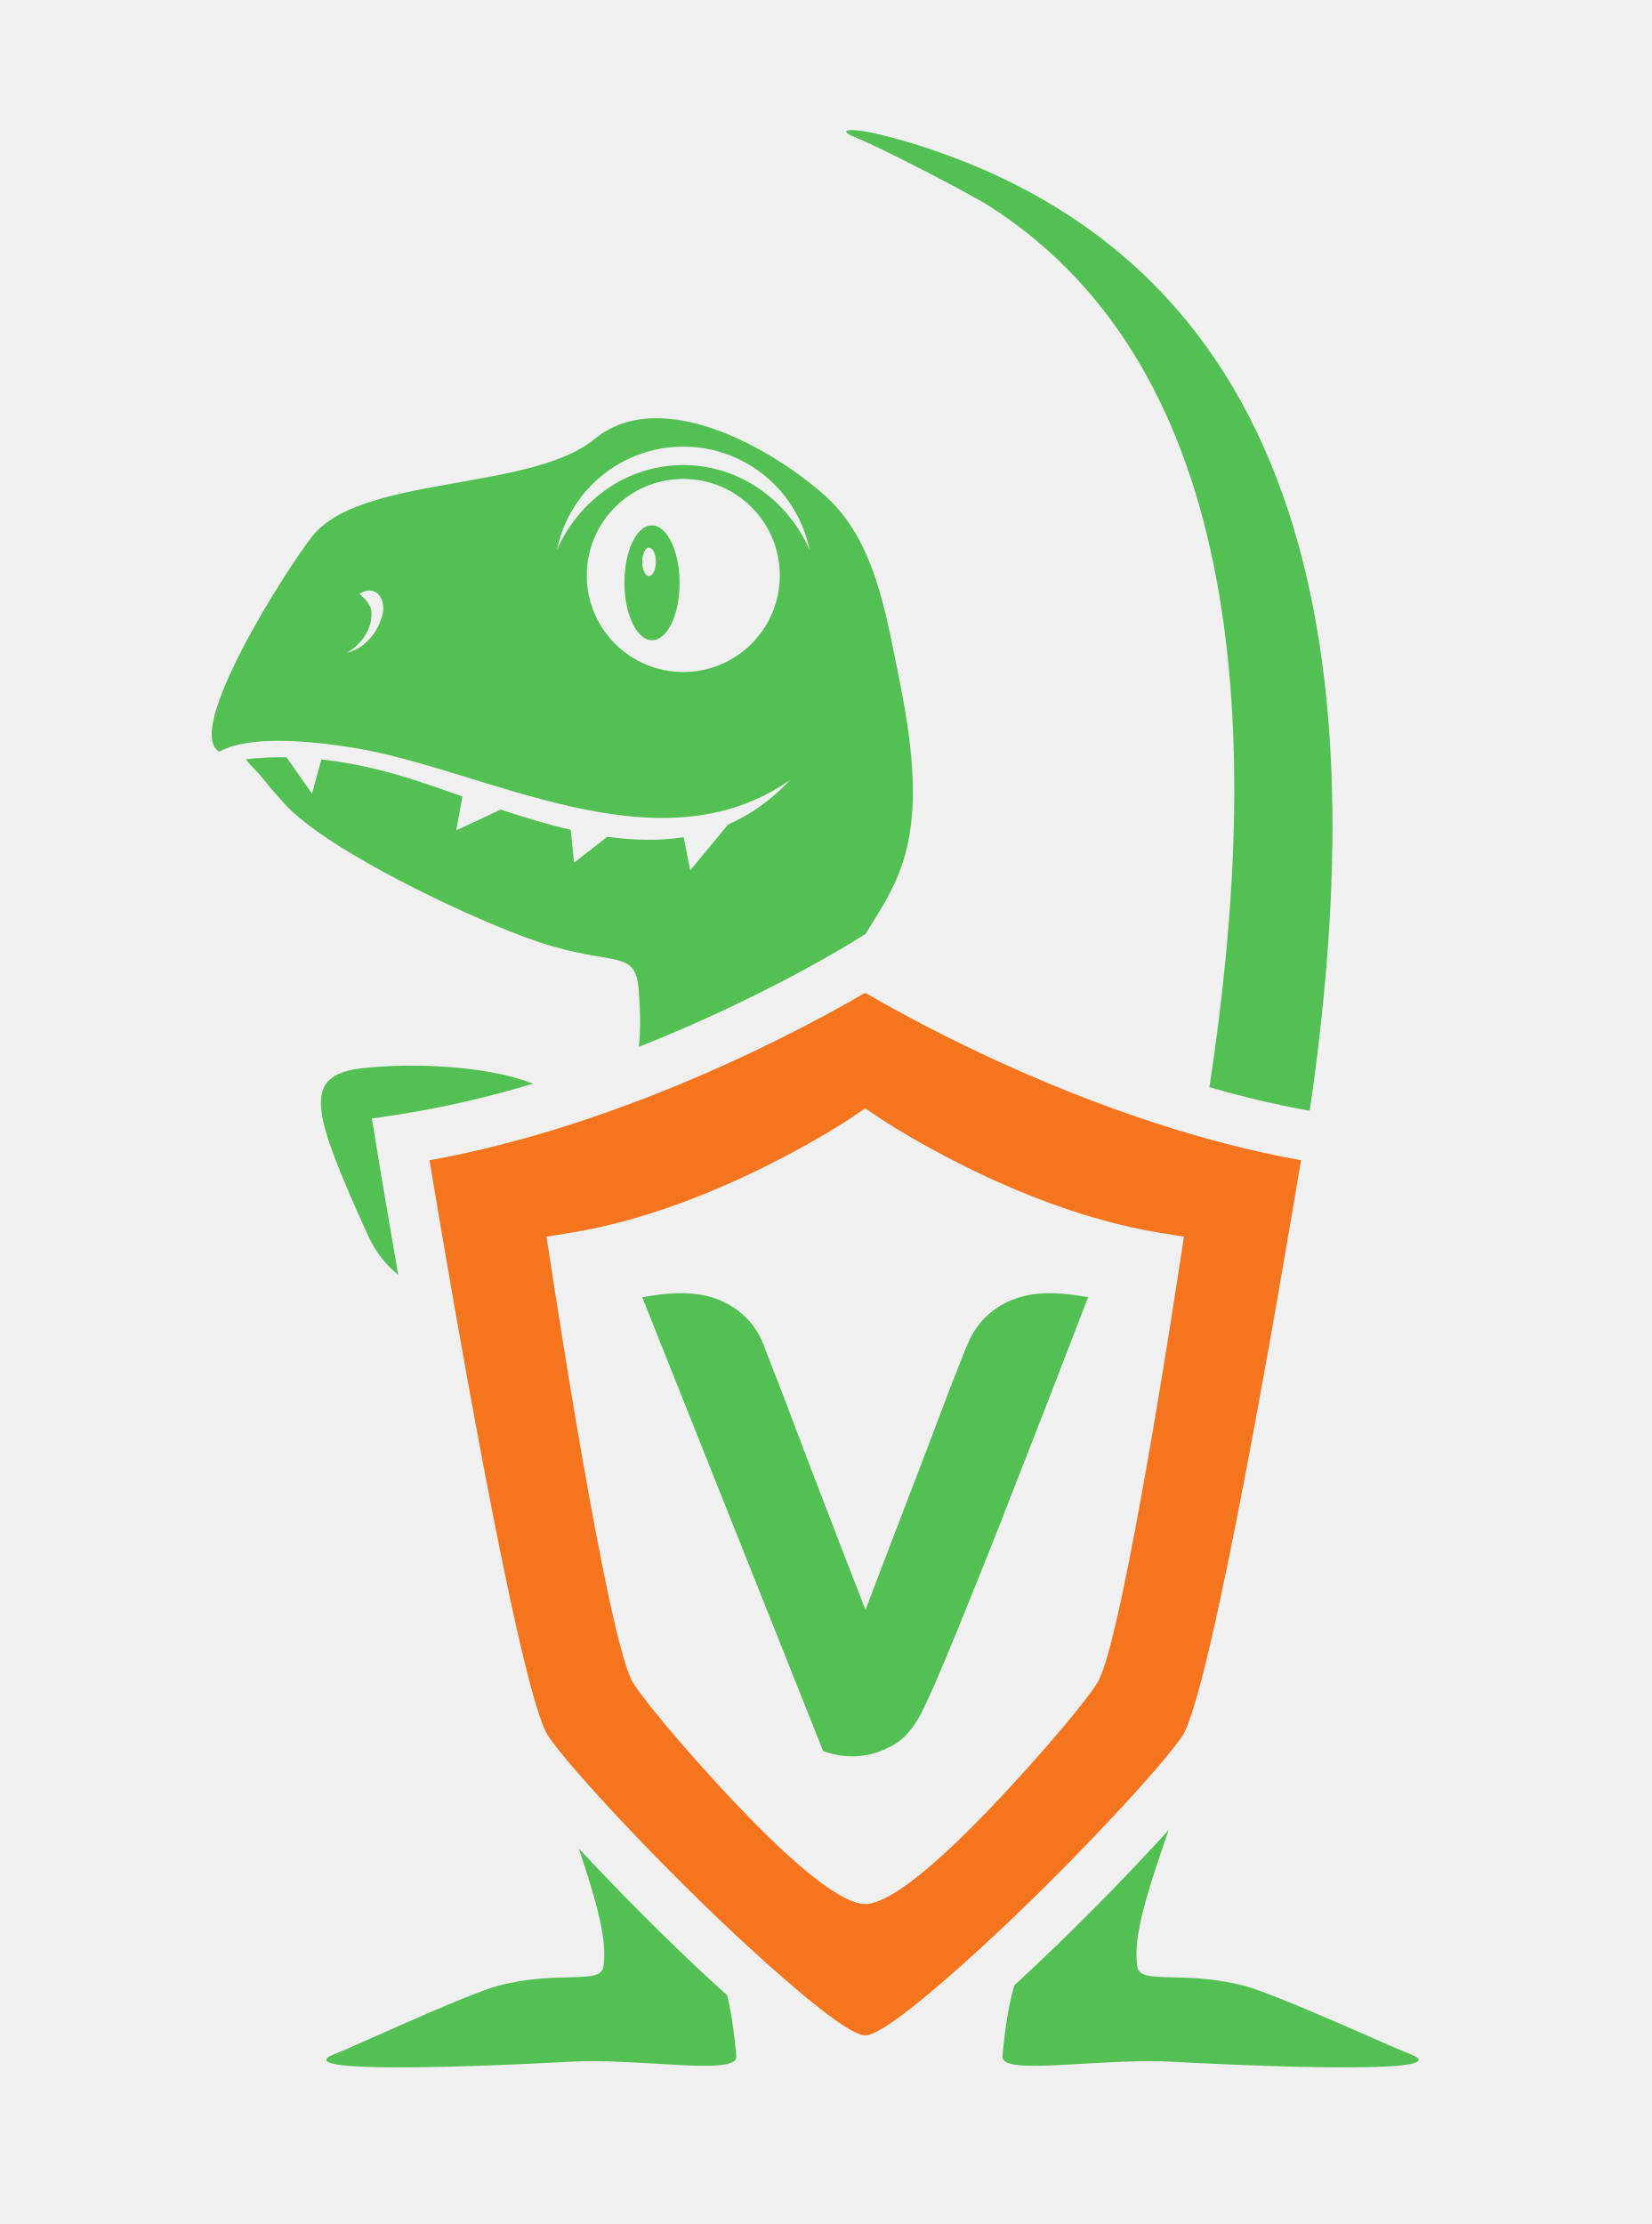
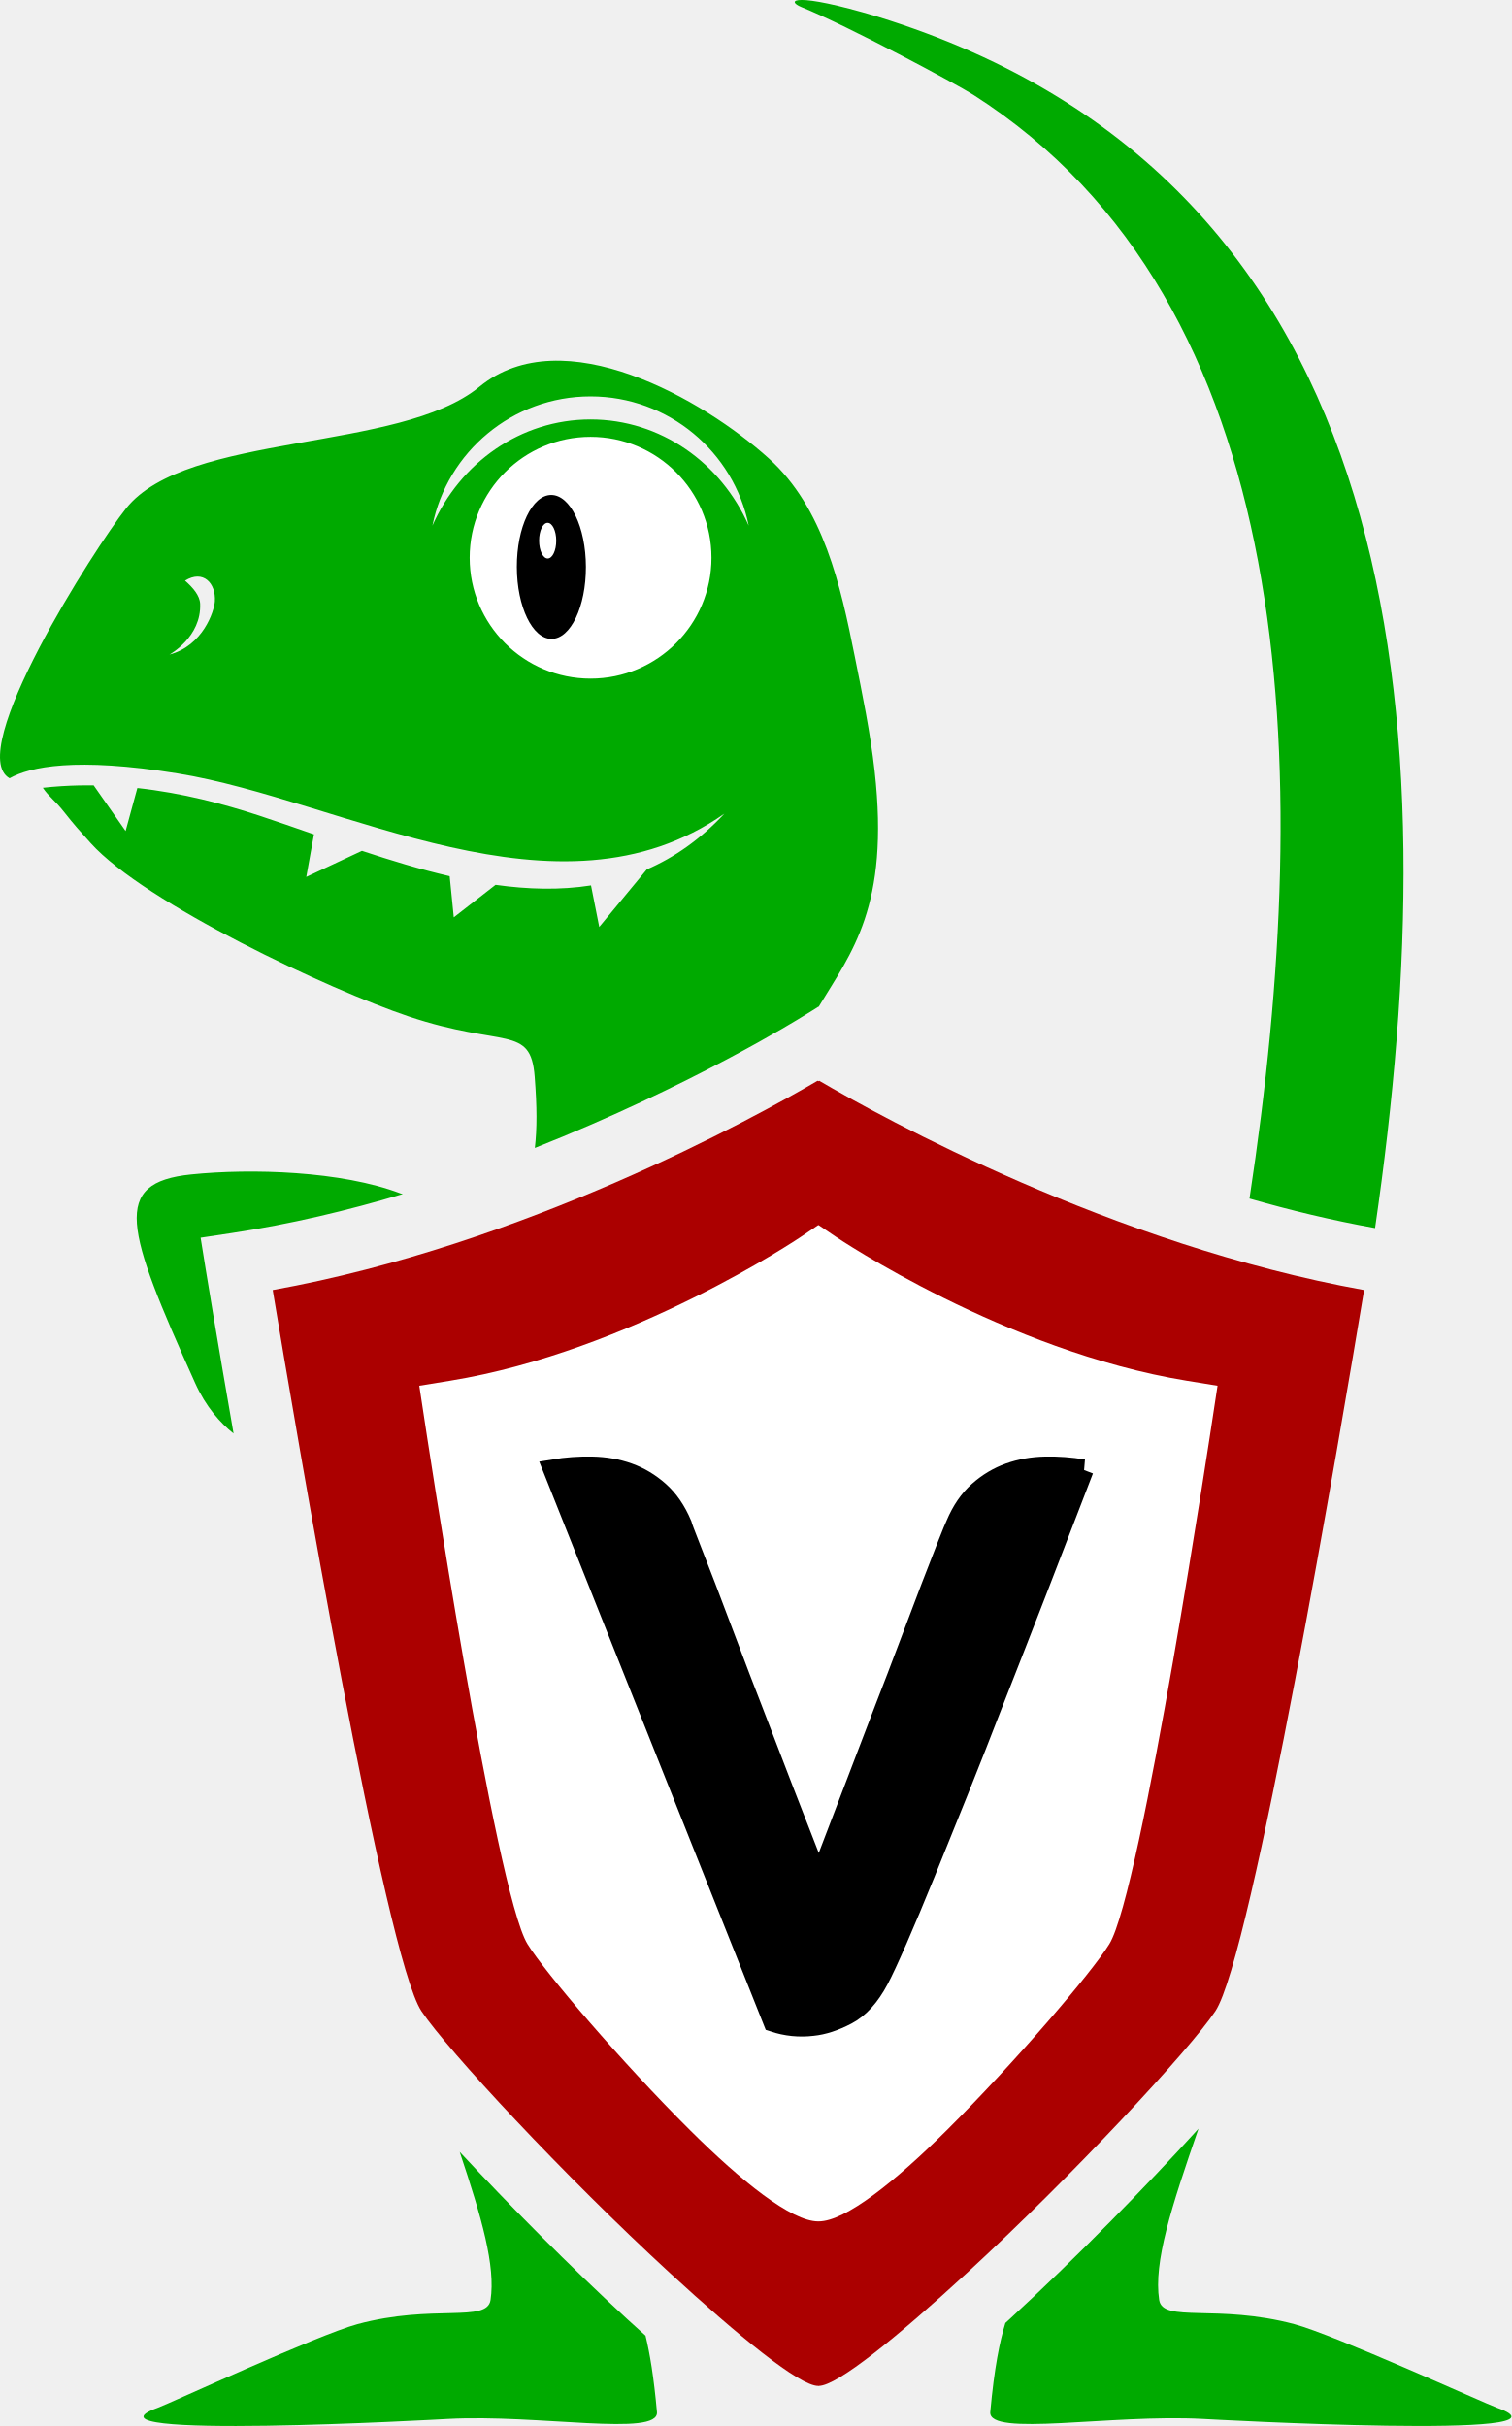
- <svg xmlns="http://www.w3.org/2000/svg" viewBox="0 0 501.453 675.44" height="675.44" width="501.453" xml:space="preserve" id="svg2" version="1.1">
-   <defs id="defs6" />
-   <g transform="matrix(1.333333,0,0,-1.333333,0,675.44)" id="g10">
-     <g transform="scale(0.1)" id="g12">
-       <path id="path14" style="fill:#53c053;fill-opacity:1;fill-rule:evenodd;stroke:none" d="m 2078.55,4739.11 c 971.2,-299.93 1038.26,-1288.95 904.66,-2203.45 -77.75,13.95 -154.33,32.41 -228.37,53.68 l 0.16,1.06 c 120.26,789.03 88.61,1629.26 -502.38,2006.58 -30.1,19.21 -226.96,124.75 -312.76,159.59 -28.55,11.59 -15.34,28.7 138.69,-17.46 z M 1656.31,521.031 c 7.8,-31.922 15.08,-75.062 20.78,-138.883 4.11,-45.949 -215.95,-3.656 -380.21,-12.558 -11.51,-0.629 -692.903,-39.121 -527.845,20.219 22.055,7.929 291.535,132.781 363.235,152.152 137.73,37.23 235.84,1.687 242.2,44 9.28,61.641 -15.76,148.961 -56.16,269.391 89.03,-95.711 200.27,-208.082 304.79,-304.204 11.12,-10.218 22.21,-20.269 33.21,-30.117 z m 654.48,23.028 c -10.23,-33.68 -20.13,-81.289 -27.44,-161.911 -4.17,-45.949 219.2,-3.656 385.91,-12.558 11.7,-0.629 703.32,-39.121 535.79,20.219 -22.38,7.929 -295.92,132.781 -368.69,152.152 -139.81,37.23 -239.4,1.687 -245.85,44 -10.48,68.59 22.2,168.988 71.45,311.43 C 2567.98,793.898 2438.8,661.77 2318.52,551.148 l -7.73,-7.089 z M 1455.01,2681.22 c 283.68,112.19 484.48,237.51 485.39,238.07 l 19.76,12.18 10.49,6.65 0.16,-0.1 0.15,0.1 0.27,-0.17 c 59.59,99.06 129.41,181.91 101.89,428.46 -7.91,70.75 -22.52,140.75 -36.43,210.11 -25.51,127.28 -56.21,269.01 -156.5,359.32 -117.39,105.72 -374.03,254.86 -526.1,129.86 -145.6,-119.57 -531.567,-81.85 -642.504,-221.08 -57.07,-71.63 -294.965,-444.58 -211.91,-490.92 37.058,20.85 119.965,38.75 305.277,8.86 300.267,-48.42 692.667,-284.74 994.757,-73.29 -43.88,-47.02 -91.28,-79.74 -141.09,-101.34 l -86.44,-104.68 -14.97,75.59 c -56.38,-8.85 -114.71,-7.21 -173.63,1.07 l -76,-59.12 -7.49,74.84 c -53.54,12.39 -107.06,28.72 -159.53,46.16 l -101.27,-47.41 13.98,77.36 c -33.95,11.85 -67.184,23.49 -99.411,34.07 -65.121,21.36 -140.015,41.24 -221.75,50.18 l -21.394,-78.13 -58.125,83.03 c -8.485,0.11 -17.024,0.08 -25.621,-0.09 -21.922,-0.44 -44.192,-1.83 -66.785,-4.33 11.031,-16.43 21.918,-22.7 38.425,-43.71 17.782,-22.65 29.043,-35.07 48.496,-56.72 98.586,-109.54 434.575,-267.13 578.355,-315.39 172.1,-57.74 221.9,-14.36 229.25,-109.25 4.38,-56.47 4.38,-94.35 0.3,-130.18 z m 101.36,1293.69 c -121.44,0 -219.89,-98.44 -219.89,-219.89 0,-121.44 98.45,-219.89 219.89,-219.89 121.44,0 219.89,98.45 219.89,219.89 0,121.45 -98.45,219.89 -219.89,219.89 z m 0,73.52 c 142.09,0 260.57,-100.99 287.61,-235.11 -50.17,114.06 -160.08,193.23 -287.61,193.23 -127.54,0 -237.44,-79.17 -287.62,-193.23 27.04,134.12 145.53,235.11 287.62,235.11 z M 818.785,3713.31 c 32.758,20.41 56.445,-4.42 54.215,-37.7 -1.191,-17.73 -21.359,-80.54 -82.527,-96.76 0,0 58.382,31.71 55.765,92.46 -0.64,14.93 -13.269,29.6 -27.453,42 z m 88.293,-1551.29 c -24.262,19.2 -50.531,48.69 -70.027,92.01 -126.707,281.52 -152.848,364.18 -7.309,379.17 109.645,11.29 273.568,6.39 381.218,-34.59 l 3.95,-1.03 c -99.69,-29.84 -204.44,-54.89 -310.707,-70.89 l -57.062,-8.57 9.203,-56.95 c 0.179,-1.14 20.34,-124.97 50.734,-299.15 v 0" />
-       <path id="path16" style="fill:#53c053;fill-opacity:1;fill-rule:evenodd;stroke:none" d="m 1478.29,3818.49 c -8.6,-0.02 -15.52,-14.56 -15.48,-32.46 0.04,-17.91 7.05,-32.4 15.64,-32.38 8.59,0.02 15.53,14.56 15.48,32.46 -0.04,17.91 -7.05,32.4 -15.64,32.38 z m 6.46,50.69 c 34.7,0.09 62.98,-58.44 63.16,-130.74 0.19,-72.28 -27.79,-130.95 -62.48,-131.04 -34.7,-0.09 -62.98,58.44 -63.16,130.72 -0.19,72.29 27.78,130.97 62.48,131.06 v 0" />
-       <path id="path18" style="fill:#f5751e;fill-opacity:1;fill-rule:evenodd;stroke:none" d="m 1970.81,728.922 -0.44,-0.031 c -48.78,0 -139.6,73.019 -232.91,165.757 -124.07,123.312 -263.61,286.632 -295.74,338.692 -58.16,94.27 -187.93,957.32 -188.31,959.8 l -8.51,55.76 55.93,9.09 c 329.54,53.6 636.69,260.82 637.57,261.41 l 32.11,21.67 0.3,-0.2 0.29,0.2 32.13,-21.67 c 0.88,-0.59 308.03,-207.81 637.57,-261.41 l 55.93,-9.09 -8.52,-55.76 c -0.37,-2.48 -130.15,-865.53 -188.3,-959.8 -32.13,-52.06 -171.67,-215.38 -295.75,-338.692 -93.3,-92.738 -184.11,-165.757 -232.91,-165.757 z m -1.44,2074.758 c -114.84,-67.23 -533.61,-298.53 -991.073,-380.7 40.623,-244.79 204.393,-1212.48 270.523,-1311.67 47.06,-70.58 259.71,-299.529 451.67,-476.06 125.06,-115.02 235.7,-205.578 269.88,-205.578 v -0.192 h 0.88 v 0.192 c 34.18,0 144.83,90.558 269.88,205.578 191.96,176.531 404.62,405.48 451.67,476.06 66.14,99.19 229.91,1066.88 270.53,1311.67 -457.47,82.17 -876.23,313.46 -991.07,380.7 l -1.45,-0.92 -1.44,0.92 v 0" />
-       <path id="path20" style="fill:#53c053;fill-opacity:1;fill-rule:nonzero;stroke:none" d="m 2455.54,2114.78 c -21.48,3.56 -43.22,5.37 -64.7,5.37 l -8.11,-0.08 c -25.03,-0.51 -48.9,-4.77 -70.94,-12.64 -22.4,-8 -43.21,-20.4 -61.81,-36.88 -18.9,-16.76 -34.36,-39.2 -45.51,-65.64 -2.03,-4 -7.31,-16.77 -15.83,-38.29 -8.23,-20.74 -18.31,-46.8 -30.41,-78.17 -12.03,-31.33 -25.28,-66.26 -39.75,-104.85 -14.43,-38.41 -29.3,-77.33 -44.73,-116.86 -30.89,-80.95 -64.99,-170.21 -102.41,-267.79 -38.09,97.58 -72.6,186.88 -103.52,267.92 -15.36,39.4 -30.23,78.32 -44.66,116.75 -14.47,38.55 -27.72,73.5 -39.75,104.87 -12.1,31.33 -22.18,57.39 -30.41,78.13 -7.6,19.21 -11.99,30.69 -13.87,37.24 -11.67,27.49 -27.13,49.93 -46.06,66.71 -18.57,16.46 -39.36,28.86 -61.78,36.86 -22.02,7.87 -46.12,12.13 -71.65,12.64 l -8.25,0.08 c -21.87,0 -43.83,-1.81 -65.29,-5.37 l -23.14,-3.84 411.94,-1033.64 8.34,-2.78 c 18.68,-6.22 37.91,-9.36 57.13,-9.36 7.24,0 14.54,0.42 21.48,1.27 21.52,2.14 44.73,9.64 68.98,22.26 25.5,13.32 47.61,37.36 65.69,71.41 7.9,14.82 19.23,39.12 34.58,74.27 14.99,34.29 31.89,74.64 50.78,121.04 18.75,46.24 38.98,96.3 60.64,150.24 21.7,53.99 43.14,108.48 64.29,163.31 50.12,127.14 104.52,267.27 163.27,420.41 l 8.31,21.63 -22.85,3.78" />
-     </g>
+ <svg xmlns="http://www.w3.org/2000/svg" version="1.1" width="72.74" height="116.766" id="svg35" viewBox="0 0 72.74 116.766">
+   <defs id="defs9">
+     <radialGradient id="grad1" cx="0.51" cy="0.51" r="1">
+       <stop offset="0%" stop-color="#000000" stop-opacity="1" id="stop4" />
+       <stop offset="100%" stop-color="#000000" stop-opacity="1" id="stop6" />
+     </radialGradient>
+   </defs>
+   <g id="layer4" transform="translate(-266.2245,-380.3908)">
+     <path id="path19-2" style="fill:#ffffff;fill-rule:evenodd;stroke-width:0.9" d="m 305.785,435.314 c -2.665,1.645 -12.382,7.303 -22.997,9.314 0.943,5.989 4.743,29.662 6.277,32.088 1.092,1.727 6.026,7.328 10.481,11.646 2.902,2.814 5.469,5.029 6.262,5.029 v 0.005 h 0.021 v -0.005 c 0.793,0 3.36,-2.216 6.262,-5.029 4.454,-4.319 9.389,-9.92 10.481,-11.646 1.534,-2.427 5.335,-26.1 6.277,-32.088 -10.615,-2.01 -20.332,-7.669 -22.997,-9.314 l -0.034,0.023 z" />
+     <ellipse style="opacity:1;fill:#ffffff;fill-opacity:1;stroke:#ffffff;stroke-width:2.179;stroke-linecap:round;stroke-linejoin:round;stroke-miterlimit:0;stroke-dasharray:none;stroke-dashoffset:0;stroke-opacity:1;paint-order:fill markers stroke" id="path7831" cx="294.624" cy="407.134" rx="4.844" ry="5.056" />
  </g>
+   <path id="path15" style="fill:#00aa00;fill-opacity:1;fill-rule:evenodd" d="m 11.241,68.996 c -0.642,-0.508 -1.337,-1.288 -1.853,-2.435 -3.353,-7.449 -4.045,-9.637 -0.193,-10.033 2.901,-0.299 7.239,-0.169 10.087,0.915 l 0.105,0.027 c -2.638,0.79 -5.41,1.452 -8.222,1.876 l -1.51,0.227 0.243,1.507 c 0.005,0.03 0.538,3.307 1.343,7.916 z m -2.336,-41.049 c 0.867,-0.54 1.494,0.117 1.435,0.998 -0.032,0.469 -0.565,2.131 -2.184,2.56 0,0 1.545,-0.839 1.476,-2.447 -0.017,-0.395 -0.351,-0.783 -0.727,-1.111 z m 19.517,-8.867 c 3.76,0 6.895,2.672 7.611,6.221 -1.327,-3.018 -4.236,-5.113 -7.611,-5.113 -3.375,0 -6.283,2.095 -7.611,5.113 0.716,-3.549 3.851,-6.221 7.611,-6.221 z m 0,1.945 c 3.214,0 5.819,2.605 5.819,5.819 0,3.213 -2.605,5.818 -5.819,5.818 -3.213,0 -5.818,-2.605 -5.818,-5.818 0,-3.214 2.605,-5.819 5.818,-5.819 z m -2.682,34.232 c 0.108,-0.948 0.108,-1.95 -0.008,-3.445 -0.195,-2.511 -1.512,-1.363 -6.066,-2.891 -3.804,-1.277 -12.695,-5.447 -15.304,-8.345 -0.515,-0.573 -0.813,-0.902 -1.283,-1.501 -0.437,-0.556 -0.725,-0.722 -1.017,-1.157 0.598,-0.066 1.187,-0.103 1.767,-0.115 0.228,-0.005 0.454,-0.005 0.678,-0.003 l 1.538,2.197 0.566,-2.067 c 2.163,0.236 4.144,0.763 5.868,1.328 0.853,0.28 1.732,0.588 2.631,0.901 l -0.37,2.047 2.68,-1.255 c 1.388,0.461 2.805,0.894 4.221,1.221 l 0.198,1.98 2.011,-1.564 c 1.559,0.219 3.103,0.262 4.594,0.028 l 0.396,2 2.288,-2.77 c 1.318,-0.572 2.572,-1.438 3.733,-2.682 -7.994,5.595 -18.377,-0.658 -26.322,-1.939 -4.904,-0.791 -7.097,-0.317 -8.078,0.234 -2.198,-1.226 4.097,-11.095 5.607,-12.99 2.936,-3.684 13.149,-2.686 17.001,-5.85 4.024,-3.308 10.815,0.639 13.921,3.436 2.654,2.39 3.466,6.14 4.141,9.508 0.368,1.835 0.755,3.688 0.964,5.56 0.728,6.524 -1.119,8.716 -2.696,11.337 l -0.007,-0.005 -0.004,0.003 -0.004,-0.003 -0.278,0.176 -0.523,0.322 c -0.024,0.015 -5.337,3.331 -12.844,6.3 z m 22.645,56.551 c -0.271,0.891 -0.533,2.151 -0.726,4.284 -0.11,1.216 5.8,0.097 10.212,0.332 0.309,0.017 18.611,1.035 14.178,-0.535 -0.592,-0.21 -7.83,-3.514 -9.756,-4.026 -3.7,-0.985 -6.335,-0.045 -6.505,-1.164 -0.277,-1.815 0.587,-4.472 1.891,-8.241 -2.487,2.739 -5.905,6.235 -9.088,9.162 z m -17.318,0.61 c 0.206,0.845 0.399,1.986 0.55,3.675 0.109,1.216 -5.714,0.097 -10.061,0.332 -0.305,0.017 -18.335,1.035 -13.967,-0.535 0.584,-0.21 7.714,-3.514 9.611,-4.026 3.644,-0.985 6.241,-0.045 6.409,-1.164 0.245,-1.631 -0.417,-3.942 -1.486,-7.129 2.356,2.533 5.299,5.506 8.065,8.05 0.294,0.27 0.588,0.536 0.879,0.797 z M 42.239,0.804 C 67.938,8.741 69.713,34.911 66.178,59.109 c -2.057,-0.369 -4.084,-0.858 -6.043,-1.421 l 0.004,-0.028 c 3.182,-20.878 2.345,-43.112 -13.294,-53.096 -0.796,-0.508 -6.005,-3.301 -8.276,-4.223 -0.755,-0.307 -0.406,-0.759 3.67,0.462 z" />
+   <path id="path17" style="fill:#000000;fill-rule:evenodd" d="m 26.527,23.823 c 0.918,-0.002 1.667,1.546 1.671,3.459 0.005,1.913 -0.735,3.465 -1.653,3.468 -0.918,0.002 -1.667,-1.546 -1.671,-3.459 -0.005,-1.913 0.735,-3.465 1.653,-3.468 z m -0.171,1.341 c 0.227,-6e-4 0.413,0.383 0.414,0.857 10e-4,0.474 -0.182,0.858 -0.41,0.859 -0.227,6e-4 -0.413,-0.383 -0.414,-0.857 -10e-4,-0.474 0.182,-0.858 0.41,-0.859 z" />
+   <path id="path19" style="fill:#ab0000;fill-opacity:1;fill-rule:evenodd" d="m 39.35,52.017 c -3.039,1.779 -14.12,7.899 -26.225,10.074 1.075,6.477 5.409,32.083 7.158,34.708 1.245,1.868 6.872,7.926 11.952,12.597 3.309,3.043 6.237,5.44 7.141,5.44 v 0.005 h 0.023 v -0.005 c 0.904,0 3.832,-2.396 7.141,-5.44 5.079,-4.671 10.707,-10.729 11.952,-12.597 1.75,-2.625 6.083,-28.23 7.158,-34.708 -12.105,-2.175 -23.186,-8.294 -26.225,-10.074 l -0.038,0.024 z m 0.038,54.9 -0.012,5e-4 c -1.291,0 -3.694,-1.932 -6.163,-4.386 -3.283,-3.263 -6.976,-7.584 -7.826,-8.962 -1.539,-2.494 -4.973,-25.332 -4.983,-25.397 l -0.225,-1.475 1.48,-0.241 c 8.72,-1.418 16.848,-6.902 16.871,-6.917 l 0.85,-0.574 0.008,0.005 0.008,-0.005 0.85,0.574 c 0.023,0.016 8.151,5.499 16.871,6.917 l 1.48,0.241 -0.225,1.475 c -0.01,0.066 -3.444,22.903 -4.983,25.397 -0.85,1.378 -4.543,5.699 -7.826,8.962 -2.469,2.454 -4.872,4.386 -6.163,4.386 z" />
+   <path id="path21" style="fill:#000000;fill-rule:evenodd;stroke:#000000;stroke-width:1;stroke-linecap:butt;stroke-linejoin:miter;stroke-dasharray:none" d="m 52.133,70.74 c -1.554,4.051 -2.993,7.757 -4.318,11.12 -0.561,1.452 -1.127,2.891 -1.7,4.318 -0.573,1.427 -1.108,2.751 -1.605,3.974 -0.497,1.223 -0.943,2.286 -1.338,3.191 -0.395,0.905 -0.694,1.548 -0.898,1.93 -0.433,0.815 -0.943,1.376 -1.528,1.681 -0.586,0.306 -1.133,0.484 -1.643,0.535 -0.637,0.076 -1.261,0.013 -1.872,-0.191 l -10.585,-26.558 c 0.611,-0.102 1.229,-0.146 1.853,-0.134 0.624,0.013 1.204,0.115 1.739,0.306 0.535,0.191 1.025,0.484 1.471,0.879 0.446,0.395 0.809,0.924 1.089,1.586 0.025,0.102 0.146,0.427 0.363,0.975 0.217,0.548 0.484,1.236 0.802,2.063 0.318,0.828 0.669,1.752 1.051,2.771 0.382,1.019 0.777,2.051 1.185,3.095 0.943,2.471 2.013,5.235 3.21,8.292 1.172,-3.057 2.229,-5.821 3.172,-8.292 0.408,-1.044 0.802,-2.076 1.185,-3.095 0.382,-1.019 0.733,-1.943 1.051,-2.771 0.319,-0.828 0.586,-1.516 0.802,-2.063 0.217,-0.548 0.35,-0.873 0.401,-0.975 0.28,-0.662 0.643,-1.191 1.089,-1.586 0.446,-0.395 0.936,-0.688 1.471,-0.879 0.535,-0.191 1.108,-0.293 1.72,-0.306 0.611,-0.013 1.223,0.032 1.834,0.134 z" />
</svg>
